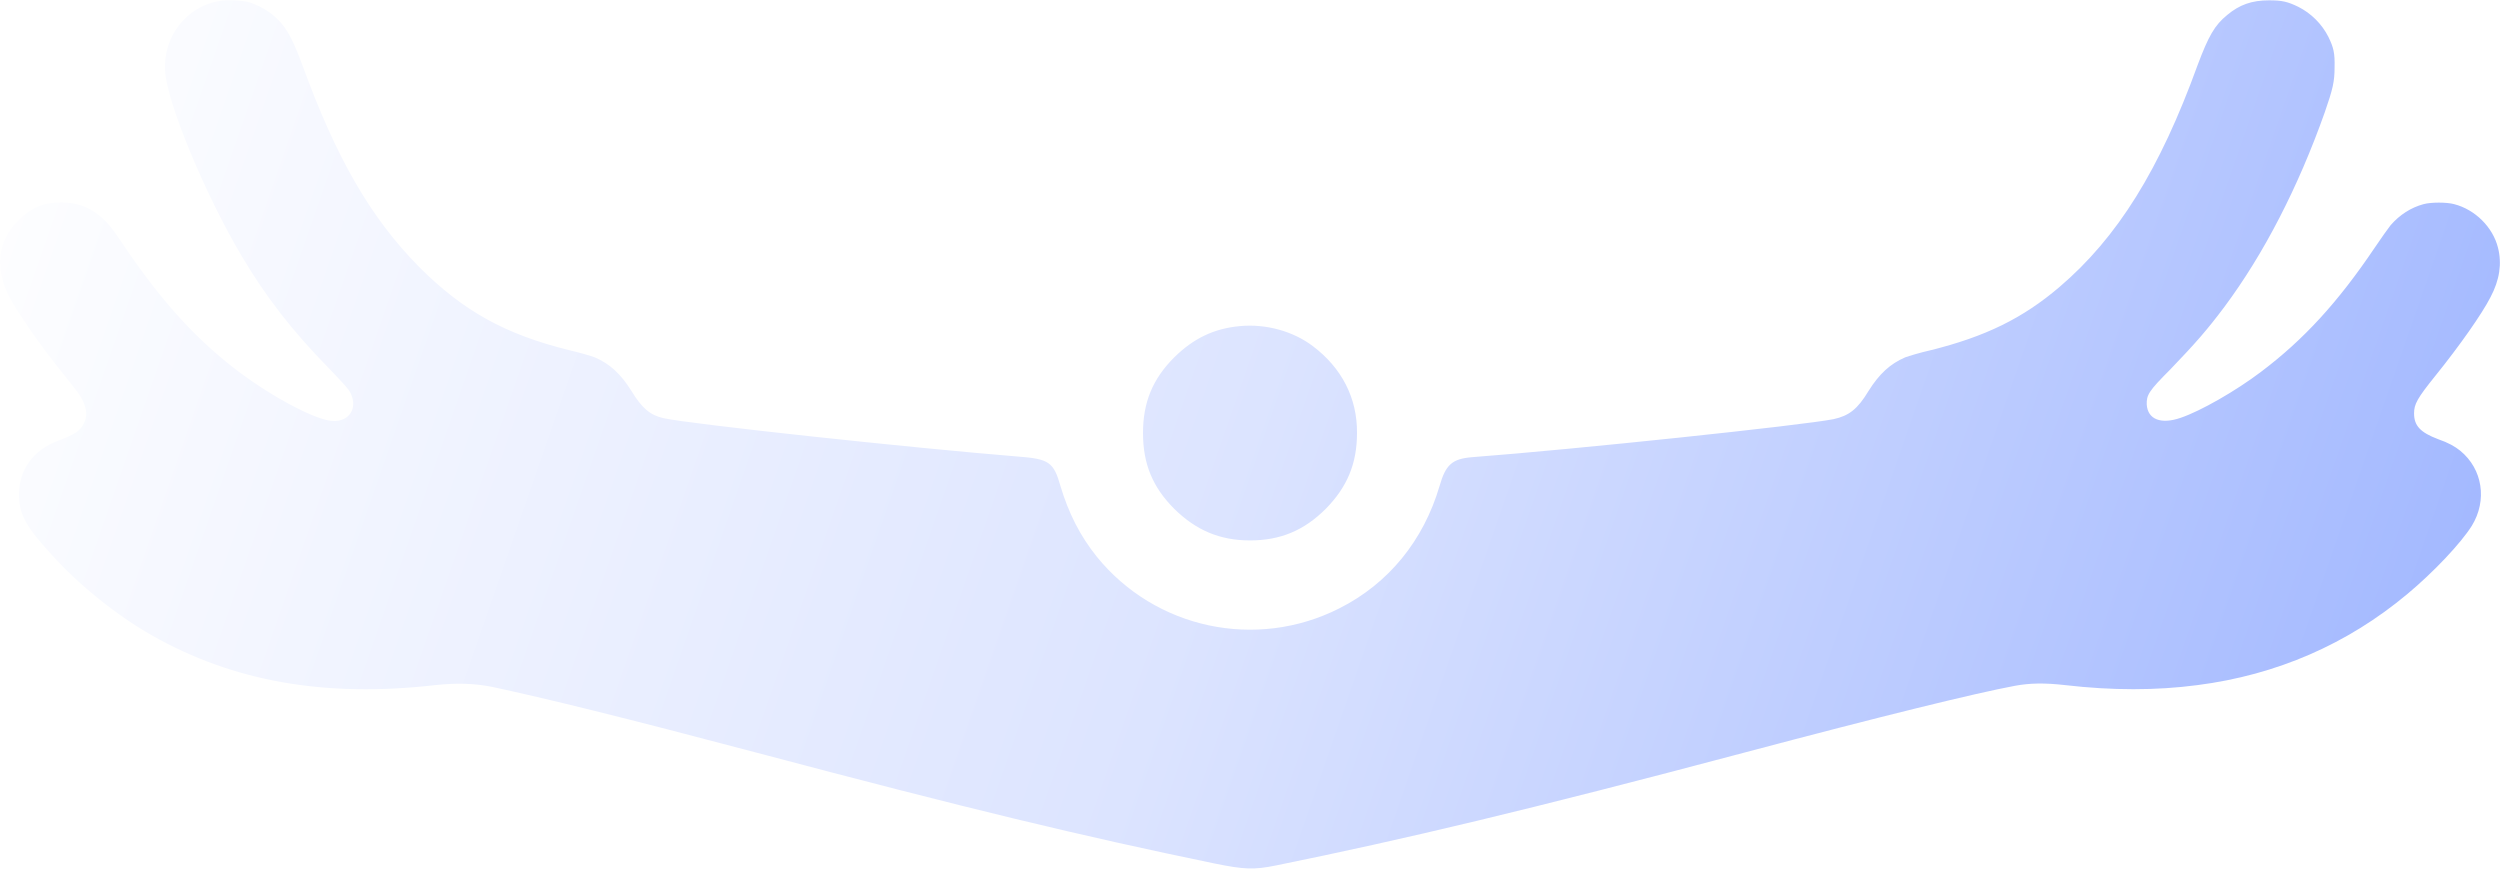
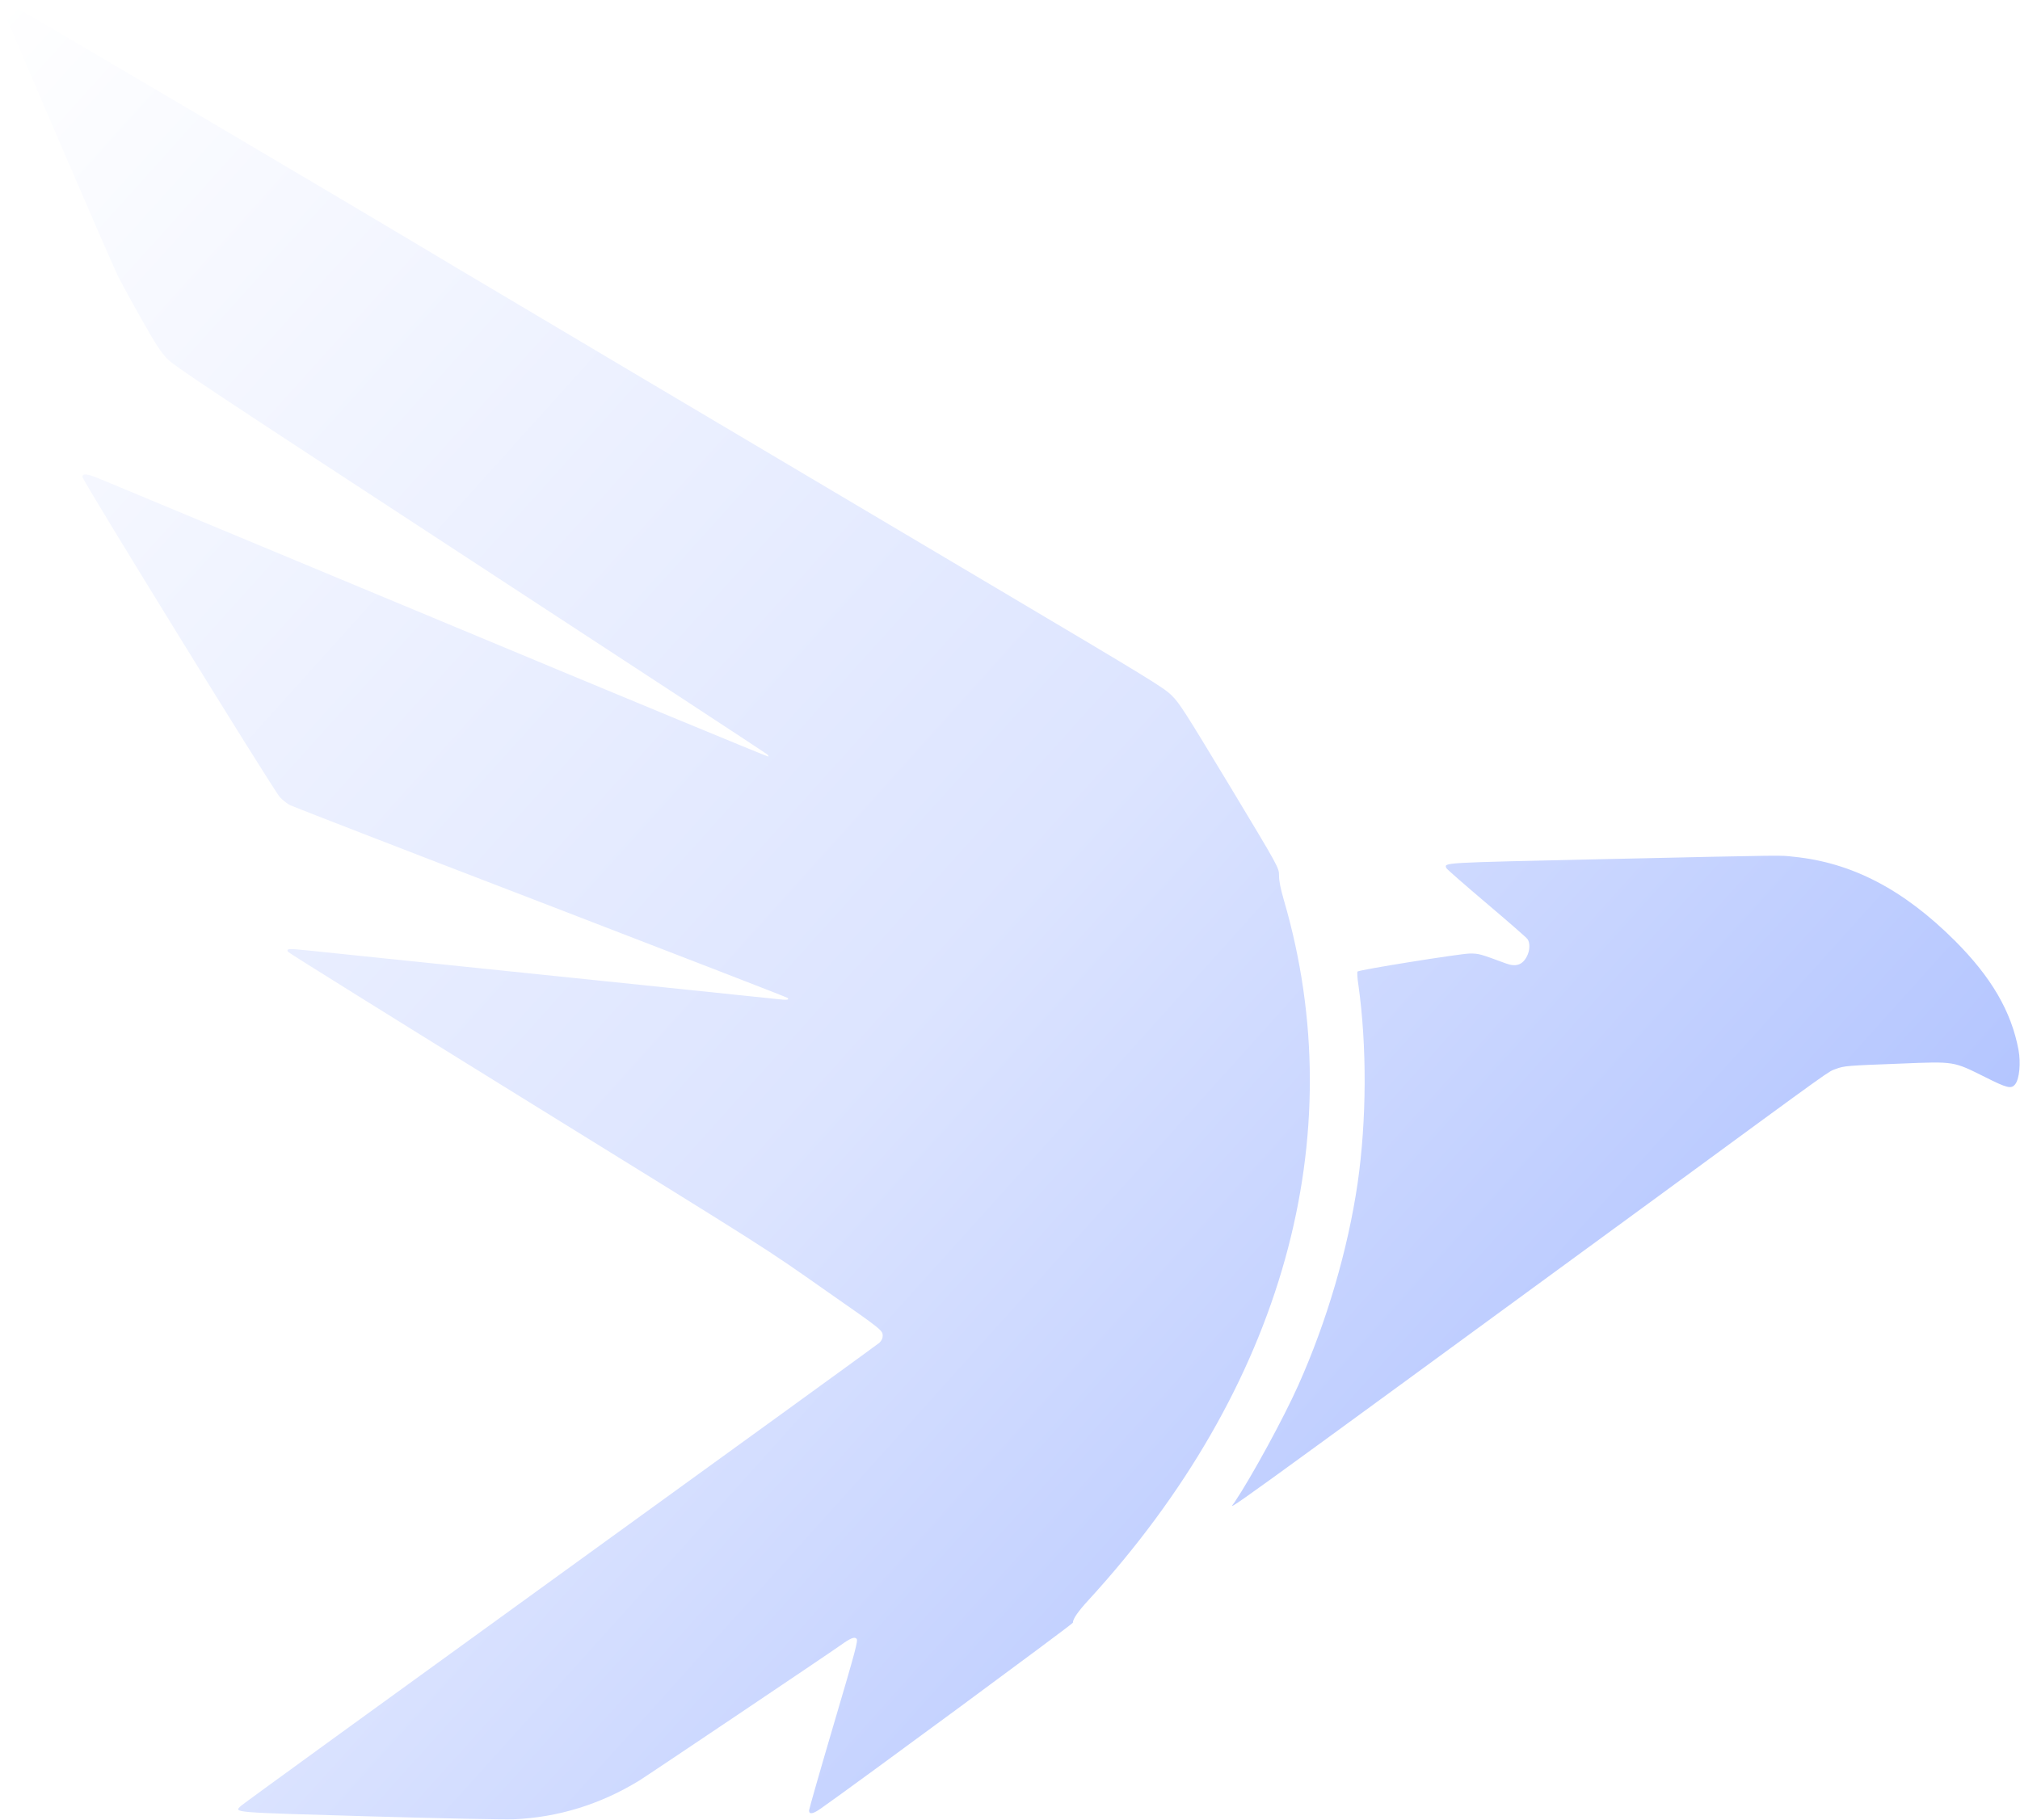
- <svg xmlns="http://www.w3.org/2000/svg" viewBox="0 0 736 255.8" fill="url(#g)" role="img" aria-label="condor.ai">
+ <svg xmlns="http://www.w3.org/2000/svg" viewBox="0 0 1097.3 988.5" fill="url(#g)" role="img" aria-label="condor.ai">
  <defs>
-     <linearGradient id="g" gradientUnits="userSpaceOnUse" x1="0" y1="0" x2="736" y2="255.8">
+     <linearGradient id="g" gradientUnits="userSpaceOnUse" x1="0" y1="0" x2="1097.3" y2="988.5">
      <stop offset="0" stop-color="#FFFFFF" />
      <stop offset="0.5" stop-color="#DCE4FF" />
      <stop offset="1" stop-color="#9DB4FF" />
    </linearGradient>
  </defs>
-   <path fill-rule="evenodd" d="M   64.5   0.3 C   54.8   2,   48   10.8,   48.6   20.9 C   49.1   30,   60.2   56.9,   71.1   75.3 C   78.2   87.3,   86   97.4,   96.9   108.5 C   101.3   113.1,   102.6   114.5,   103.2   115.7 C   105.6   120.6,   102.3   124.8,   96.8   123.8 C   91.4   122.8,   80.2   116.8,   70.9   109.9 C   58.3   100.5,   47.9   89.2,   36.8   72.8 C   33.1   67.2,   31.5   65.3,   29.3   63.5 C   25.9   60.8,   22.5   59.6,   18   59.6 C   12.7   59.6,   9.1   61.2,   5.4   64.9 C   -0.7   70.9,   -1.6   79.1,   2.8   87.5 C   5.2   92.1,   12.1   102,   18   109.3 C   23.2   115.8,   23.5   116.2,   24.5   118.2 C   25.6   120.7,   25.7   122.7,   24.7   124.6 C   23.6   126.9,   22.2   127.8,   17   129.8 C   9.8   132.5,   5.6   138.3,   5.6   145.5 C   5.6   151.4,   7.5   154.9,   15.2   163.3 C   23.3   172.3,   34.4   181.2,   44.8   187.1 C   68.8   200.7,   95.8   205.4,   128.1   201.7 C   134.5   201,   139.7   201.2,   144.8   202.2 C   160.7   205.6,   183.5   211.2,   222.8   221.6 C   285   238.1,   318.3   246.1,   357.5   254.2 C   366.3   256,   369.2   256.1,   375.6   254.8 C   413.5   247.1,   450.5   238.3,   513.4   221.6 C   554.1   210.8,   581.4   204.1,   593.2   201.9 C   597.5   201.1,   601.9   201,   608   201.7 C   621.8   203.3,   634.8   203.3,   646.9   201.7 C   670.3   198.7,   691.1   189.6,   708.7   174.9 C   716.5   168.4,   724.5   159.9,   727.7   154.8 C   732.3   147.3,   730.9   138.1,   724.3   132.7 C   722.7   131.4,   720.7   130.3,   717.8   129.3 C   712.5   127.3,   710.7   125.3,   710.7   121.7 C   710.7   119,   711.6   117.3,   717   110.6 C   724.1   101.8,   730.7   92.4,   733.2   87.5 C   735.9   82.4,   736.6   77.6,   735.4   72.9 C   733.9   66.9,   728.7   61.7,   722.5   60.1 C   720.3   59.5,   715.7   59.5,   713.5   60.1 C   709.8   61.1,   706.5   63.2,   703.8   66.3 C   703.1   67.2,   701   70.1,   699.2   72.8 C   688.3   89,   678.2   100,   665.6   109.5 C   658.2   115.1,   647.9   121,   642   123 C   636.2   125,   632.3   123.5,   632   119.1 C   631.9   116.3,   632.6   115.1,   638.9   108.8 C   646.4   101,   649.8   97.1,   654.9   90.3 C   666.5   74.7,   676.6   55.1,   684.4   33.1 C   686.8   26.2,   687.3   24,   687.3   19.8 C   687.4   15.6,   687   14,   685.5   10.9 C   683.6   7.1,   680.4   3.9,   676.6   2 C   673.5   0.5,   671.9   0.1,   668   0.1 C   662.9   0.1,   659.3   1.4,   655.7   4.4 C   652   7.4,   650.2   10.6,   647   19.1 C   635.8   50,   623.4   69.9,   606.3   84.5 C   595.5   93.7,   584.5   99.1,   568.4   103.1 C   565.3   103.8,   562   104.8,   560.9   105.2 C   556.5   107.1,   553.3   110,   550.1   115.1 C   546.9   120.4,   544.4   122.4,   539.8   123.4 C   530.8   125.2,   463.7   132.3,   433.3   134.6 C   427.5   135.1,   425.6   136.8,   423.8   143.1 C   419.1   159.1,   408.8   171.8,   394.3   179.1 C   369.8   191.5,   340.1   185.1,   322.9   163.9 C   318   157.8,   314.6   151.1,   312.2   143.1 C   310.2   136,   308.8   135.1,   299.6   134.4 C   268.7   131.9,   202.6   124.8,   195.3   123.1 C   191.4   122.2,   189   120.2,   185.9   115.1 C   182.7   110,   179.5   107.1,   175.1   105.2 C   174   104.8,   170.7   103.8,   167.6   103.1 C   148.6   98.4,   136.3   91.5,   123.4   78.6 C   109.1   64.1,   99   46.6,   89   19.1 C   85.8   10.5,   83.9   7.3,   80.2   4.3 C   78.4   2.8,   75.3   1.2,   73.1   0.6 C   71.3   0.1,   66.4   -0.1,   64.5   0.3 M   365.1   96 C   357.4   96.7,   351.4   99.6,   345.7   105.2 C   339.3   111.6,   336.5   118.5,   336.5   127.5 C   336.5   136.5,   339.3   143.4,   345.7   149.8 C   352.1   156.1,   359.1   159.1,   368   159.1 C   376.9   159.1,   383.9   156.2,   390.3   149.8 C   396.6   143.4,   399.5   136.5,   399.5   127.5 C   399.6   117.2,   395   108.3,   386.5   101.9 C   380.7   97.5,   372.7   95.3,   365.1   96" />
+   <path fill-rule="evenodd" d="M   0.2   1.5 C   0.2   2.8,   59.3   140.2,   64.3   150.5 C   65.8   153.4,   71.3   163.6,   76.7   173.1 C   84.7   187.3,   87.3   191.2,   90.8   194.9 C   94.6   198.9,   114.9   212.3,   255.5   304.2 C   343.7   361.8,   416.3   409.4,   416.8   409.9 C   417.3   410.4,   417.6   410.9,   417.4   411.1 C   417.2   411.3,   336.9   378.1,   239   337.2 C   141.1   296.4,   57.8   261.7,   54   260.1 C   47.1   257.3,   44.8   257.1,   44.8   259.2 C   44.8   261.1,   148.9   430,   152.1   433.2 C   153.7   434.9,   156.2   436.8,   157.6   437.5 C   159   438.2,   220.3   462,   293.7   490.2 C   367.1   518.5,   427.4   541.8,   427.8   542.2 C   429   543.3,   427.6   543.5,   421.8   542.8 C   417.1   542.3,   313.2   531.5,   167   516.4 C   156.6   515.3,   155.4   515.4,   156.5   517.2 C   156.9   517.8,   213.9   553.3,   283.2   596.2 C   422.2   682.2,   413.6   676.7,   449.8   702.1 C   479.1   722.5,   479.5   722.9,   479.5   725.8 C   479.5   727.2,   478.9   728.4,   477.7   729.6 C   476.7   730.5,   398.6   787.1,   304.2   855.4 C   209.8   923.7,   131.8   980.3,   130.9   981.2 C   127   984.9,   124.8   984.7,   200.6   986.9 C   238.7   988,   274   988.7,   279   988.5 C   303.1   987.5,   326.1   980.4,   347.2   967.5 C   351.6   964.8,   450.5   898.3,   456.8   893.8 C   462.1   890,   464.2   889.2,   465.3   890.4 C   466.2   891.3,   464.9   896.3,   452.9   936.9 C   445.5   962,   439.5   983,   439.5   983.7 C   439.5   986,   441.5   985.7,   445.8   982.7 C   464.4   969.7,   582.8   882.4,   582.8   881.7 C   582.8   879.6,   585.7   875.5,   591.2   869.5 C   696.9   754.2,   735   617.6,   697.4   489 C   695.6   482.7,   694.8   478.8,   694.8   475.8 C   694.8   471.5,   694.8   471.5,   668   427 C   643.6   386.6,   640.7   382,   636.5   377.9 C   632.2   373.6,   624.8   369.1,   541.2   319.5 C   426   251.2,   254.6   149.5,   248.5   145.8 C   188   109.5,   3.3   0.5,   2   0.3 C   0.5   0,   0.2   0.1,   0.2   1.5 M   871.6   466.8 C   782.2   468.8,   784.5   468.6,   785.7   471.7 C   785.9   472.2,   795.7   480.8,   807.4   490.7 C   819.2   500.7,   829.3   509.5,   829.8   510.3 C   831.2   512.3,   831.1   516.4,   829.5   519.5 C   827.1   524.3,   823.5   525.5,   818.1   523.5 C   803.7   518.2,   803.5   518.1,   798.3   518.1 C   793   518.2,   738.4   526.9,   737.4   527.9 C   737.2   528.2,   737.3   531.5,   737.9   535.1 C   742.6   568.5,   742.4   608.6,   737.5   642.8 C   732.2   679,   720.7   718.2,   705.2   752.8 C   697.3   770.5,   679.9   802.4,   670.6   816.3 C   667.6   820.7,   651.7   832.2,   904.2   647.5 C   998.9   578.1,   992.8   582.5,   997.3   580.8 C   1001.8   579.1,   1003.3   579,   1032.6   577.9 C   1061.9   576.7,   1061   576.6,   1078.3   585.2 C   1090.4   591.3,   1092.6   591.8,   1094.7   589.1 C   1097   586.2,   1097.8   577.5,   1096.5   570.5 C   1092.6   549.6,   1081.8   531,   1061.9   511.1 C   1034   483.3,   1006.1   468.7,   974.3   465.5 C   966.1   464.7,   975.6   464.5,   871.6   466.8" />
</svg>
